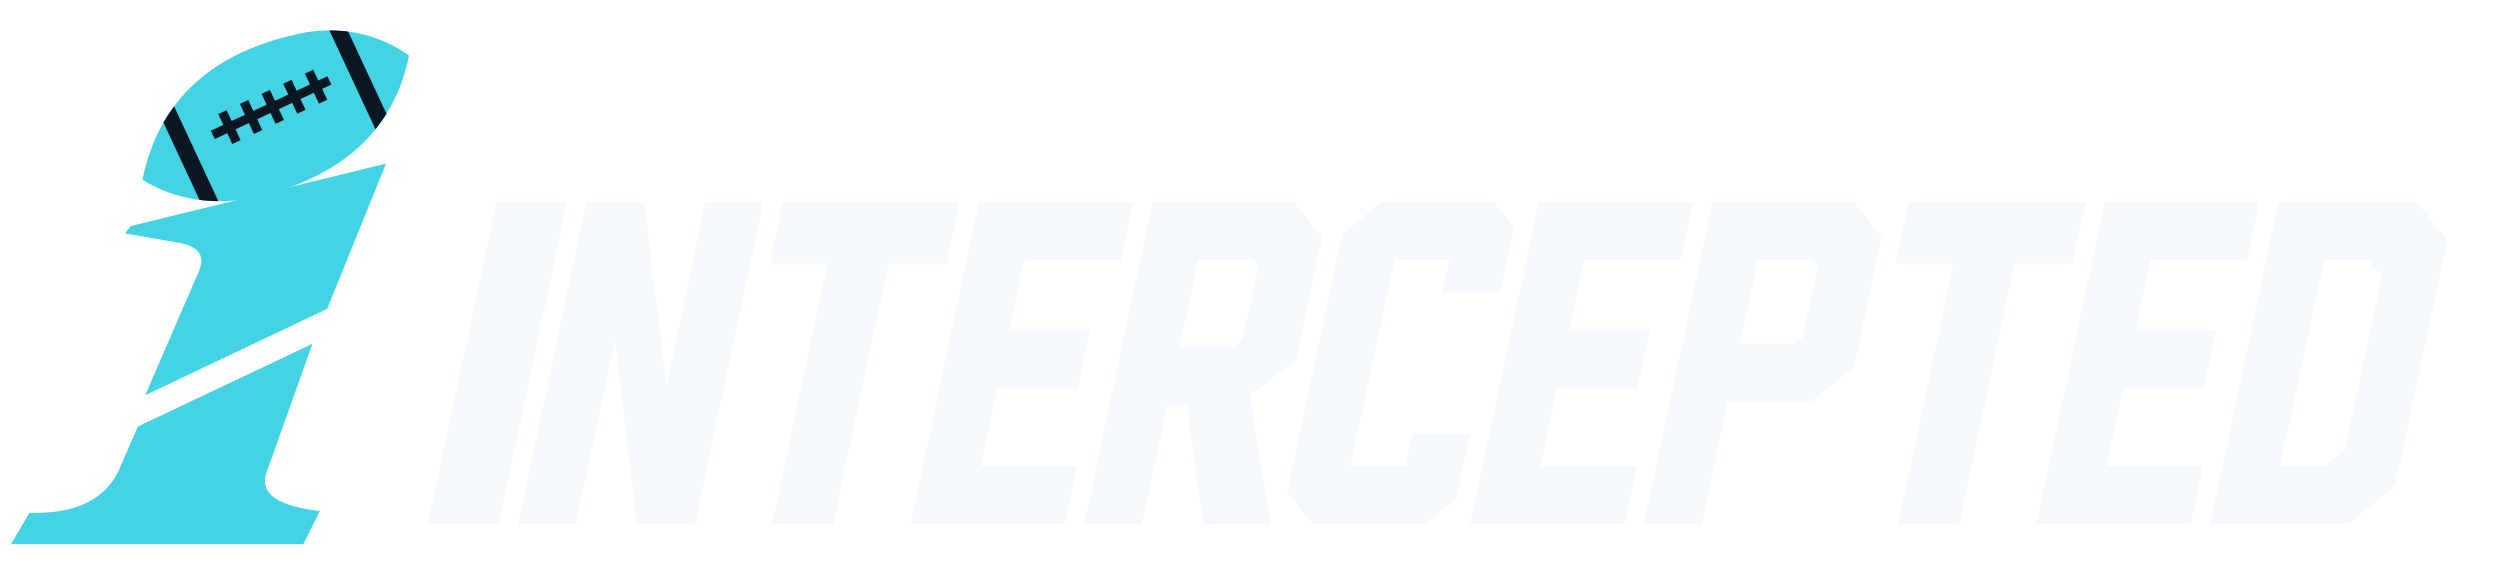
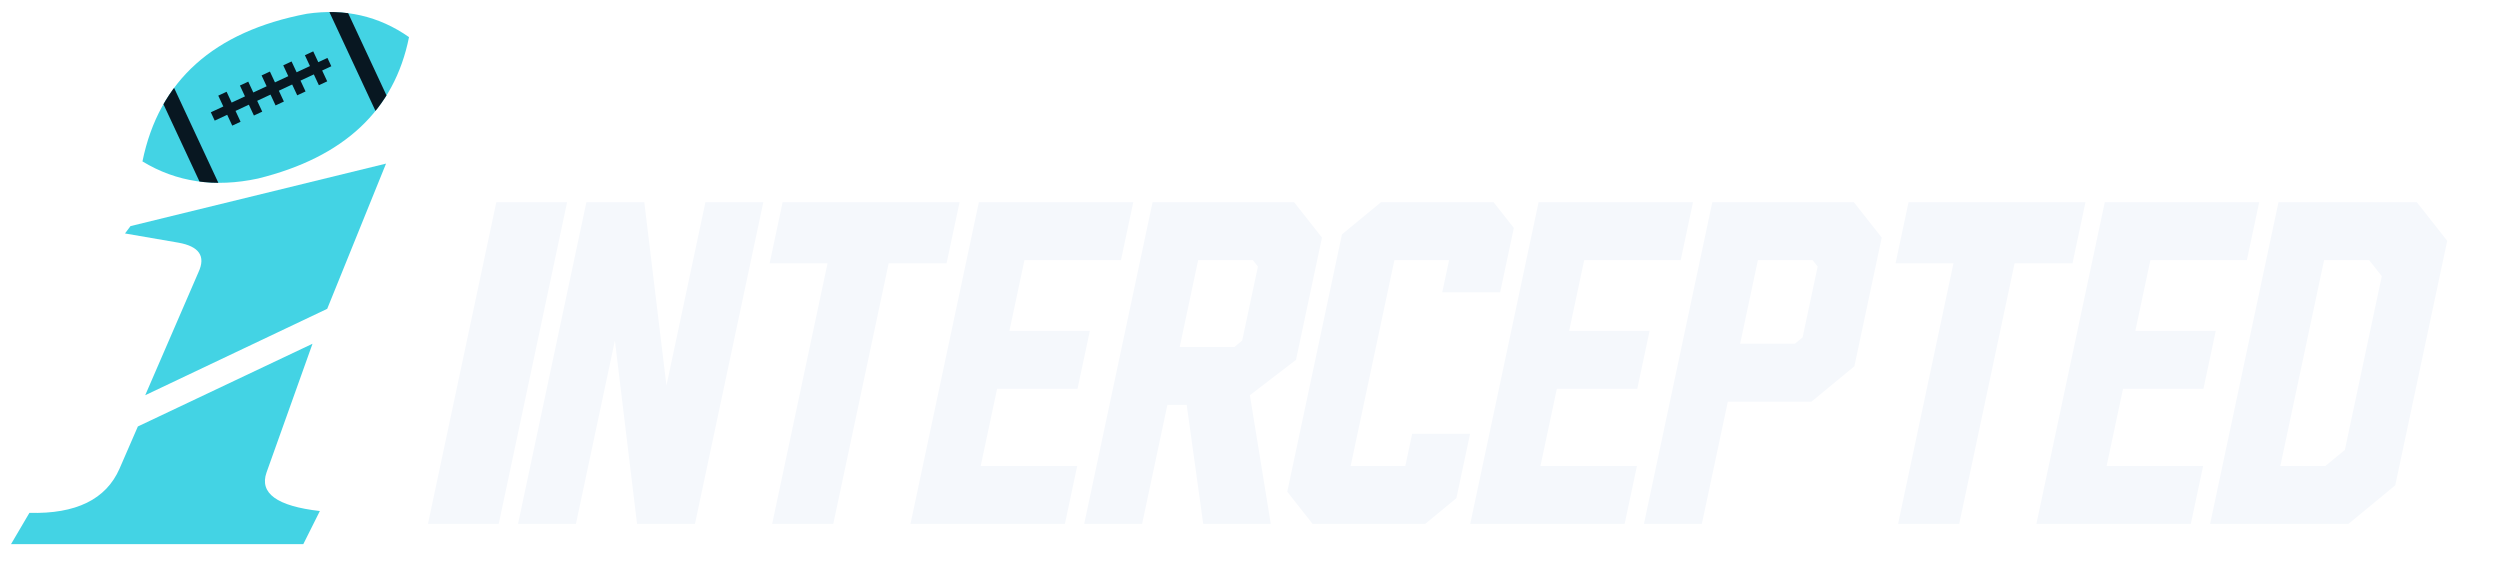
<svg xmlns="http://www.w3.org/2000/svg" viewBox="0 0 1360 308">
  <g fill="#43d3e4">
    <path d="M71 123 210 89 178 168 79 215 108 148Q114 135 97 132L68 127Z" />
    <path d="M75 232 170 187 145 257Q139 274 174 278L165 296H6L16 279Q54 280 65 255Z" />
-     <g transform="translate(150 64) rotate(-25)">
+     <g transform="translate(150 54) rotate(-25)">
      <path d="M-80 0Q-40-54 35-35Q65-26 80 0Q44 49-27 35Q-62 27-80 0Z" />
      <clipPath id="ball">
        <path d="M-80 0Q-40-54 35-35Q65-26 80 0Q44 49-27 35Q-62 27-80 0Z" />
      </clipPath>
      <g clip-path="url(#ball)" stroke="#081721" fill="none">
        <path d="M-52-50V50M51-50V50" stroke-width="9" />
        <path d="M-35-6H35M-25-15V3M-12-15V3M1-15V3M14-15V3M27-15V3" stroke-width="5" />
      </g>
    </g>
  </g>
  <g fill="#f5f8fc" fill-rule="evenodd" transform="translate(270 110) skewX(-12) scale(1.75)">
    <path transform="translate(0)" d="M0 0H22V100H0Z" />
    <path transform="translate(28)" d="M0 100V0H18L37 57V0H55V100H37L18 43V100Z" />
    <path transform="translate(89)" d="M0 0H55V19H37V100H18V19H0Z" />
    <path transform="translate(150)" d="M0 0H48V18H18V40H43V58H18V82H48V100H0Z" />
    <path transform="translate(204)" d="M0 0H44L55 11V49L43 60 58 100H37L24 63H18V100H0ZM18 18V45H35L37 43V20L35 18Z" />
    <path transform="translate(265)" d="M10 0H45L53 8V28H35V18H18V82H35V72H53V92L45 100H10L0 90V10Z" />
    <path transform="translate(324)" d="M0 0H48V18H18V40H43V58H18V82H48V100H0Z" />
    <path transform="translate(378)" d="M0 0H44L55 11V51L44 62H18V100H0ZM18 18V44H35L37 42V20L35 18Z" />
    <path transform="translate(439)" d="M0 0H55V19H37V100H18V19H0Z" />
    <path transform="translate(500)" d="M0 0H48V18H18V40H43V58H18V82H48V100H0Z" />
    <path transform="translate(554)" d="M0 0H43L55 12V88L43 100H0ZM18 18V82H32L37 77V23L32 18Z" />
  </g>
</svg>
